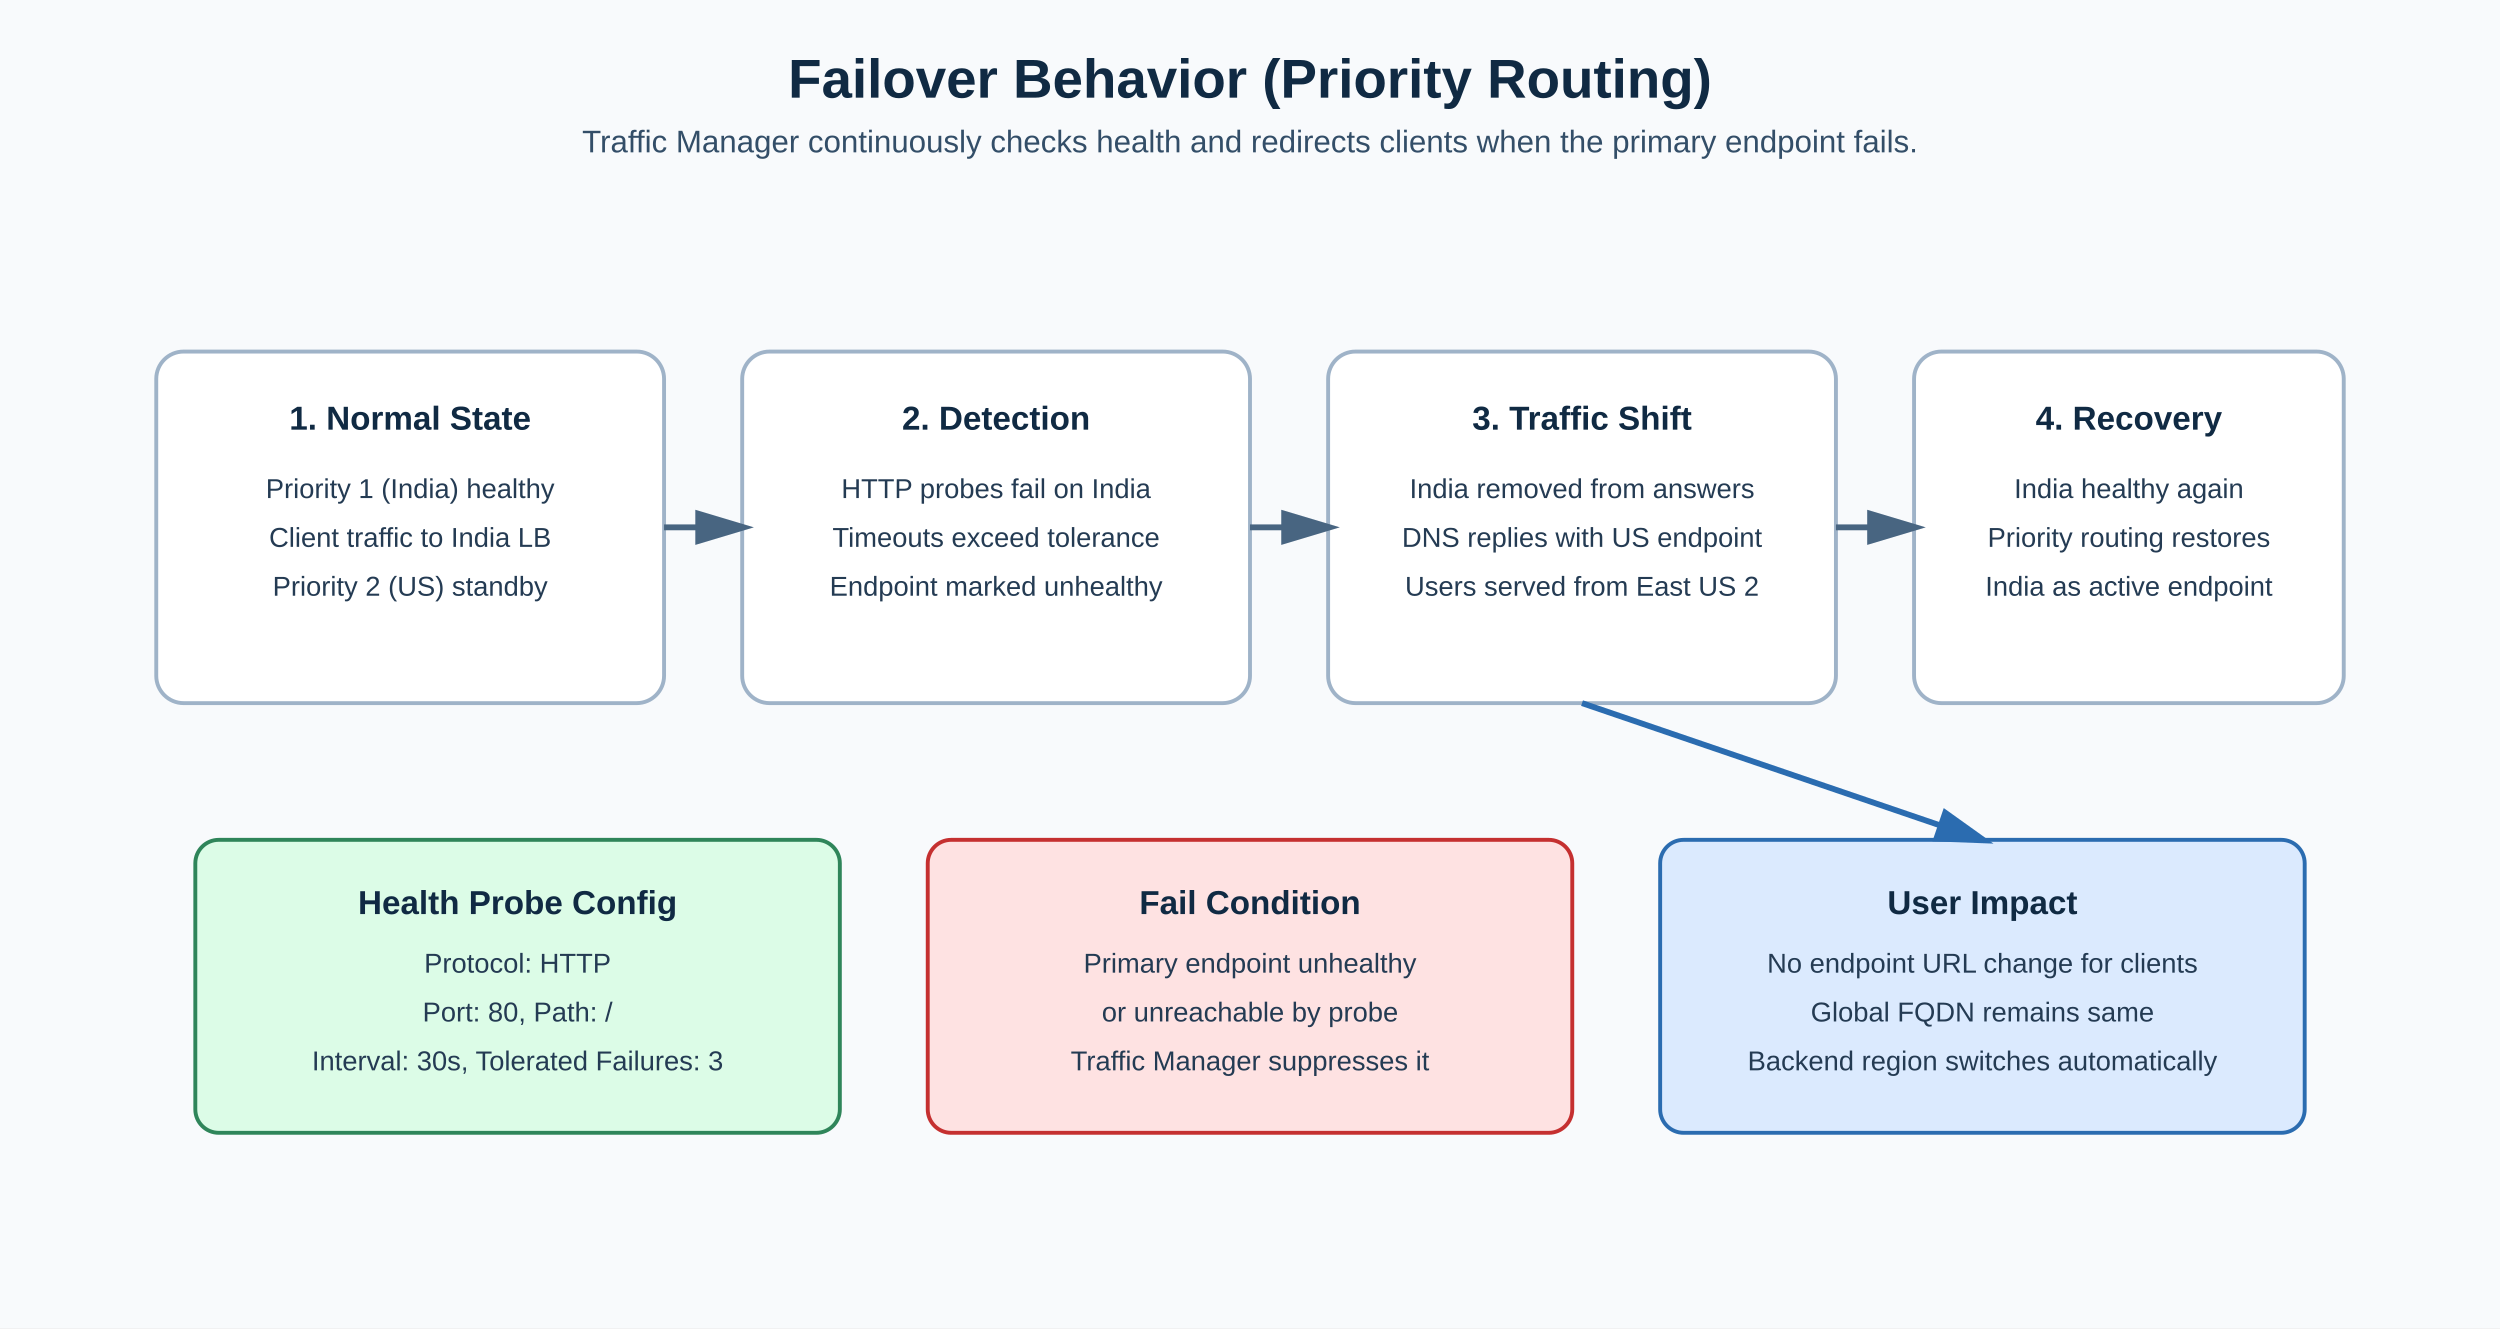
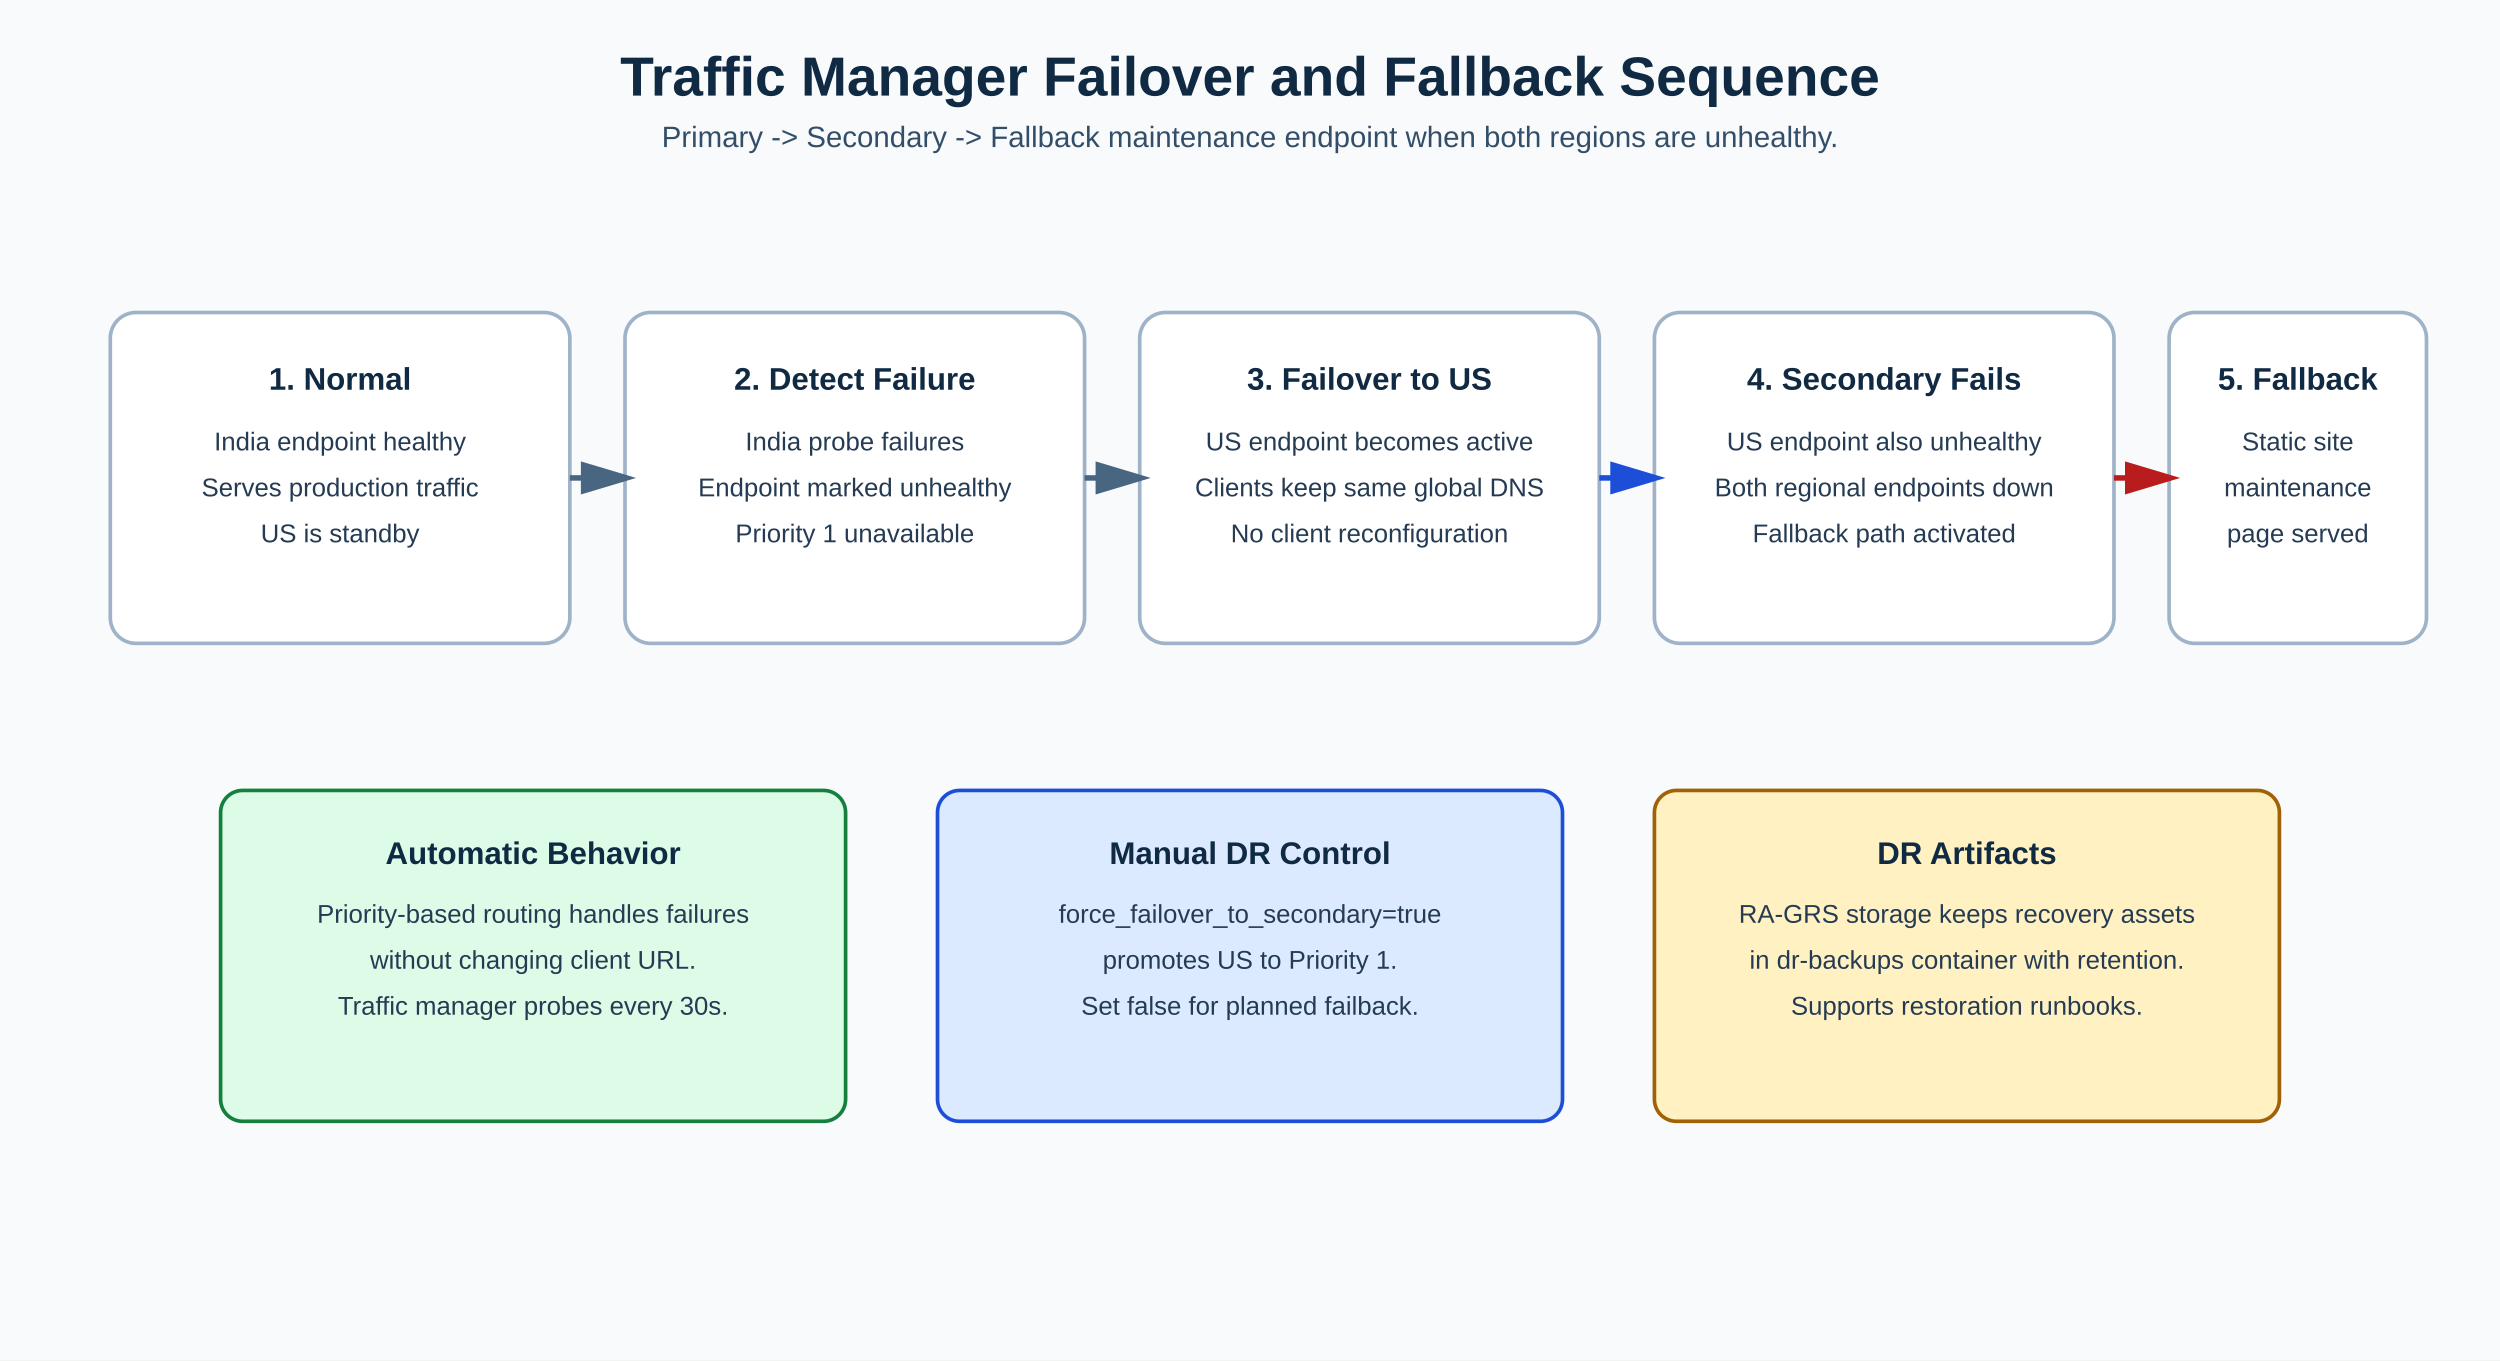
- <svg xmlns="http://www.w3.org/2000/svg" width="1280" height="680" viewBox="0 0 1280 680" role="img" aria-labelledby="title desc">
+ <svg xmlns="http://www.w3.org/2000/svg" width="1360" height="740" viewBox="0 0 1360 740" role="img" aria-labelledby="title desc">
  <defs>
    <style>
      .bg { fill: #f8fafc; }
-       .title { font: 700 28px Arial, sans-serif; fill: #102a43; }
+       .title { font: 700 30px Arial, sans-serif; fill: #102a43; }
      .subtitle { font: 500 16px Arial, sans-serif; fill: #334e68; }
      .step { fill: #ffffff; stroke: #9fb3c8; stroke-width: 2; }
      .step-title { font: 700 17px Arial, sans-serif; fill: #102a43; }
      .text { font: 500 14px Arial, sans-serif; fill: #243b53; }
-       .callout-ok { fill: #dcfce7; stroke: #2f855a; stroke-width: 2; }
-       .callout-fail { fill: #fee2e2; stroke: #c53030; stroke-width: 2; }
-       .callout-shift { fill: #dbeafe; stroke: #2b6cb0; stroke-width: 2; }
-       .arrow { stroke: #486581; stroke-width: 3; fill: none; marker-end: url(#arrow); }
-       .arrow-alt { stroke: #2b6cb0; stroke-width: 3; fill: none; marker-end: url(#arrow-alt); }
+       .ok { fill: #dcfce7; stroke: #15803d; stroke-width: 2; }
+       .warn { fill: #dbeafe; stroke: #1d4ed8; stroke-width: 2; }
+       .crit { fill: #fee2e2; stroke: #b91c1c; stroke-width: 2; }
+       .dr { fill: #fff1c2; stroke: #a16207; stroke-width: 2; }
+       .arrow { stroke: #486581; stroke-width: 3; fill: none; marker-end: url(#a); }
+       .arrow2 { stroke: #1d4ed8; stroke-width: 3; fill: none; marker-end: url(#b); }
+       .arrow3 { stroke: #b91c1c; stroke-width: 3; fill: none; marker-end: url(#c); }
    </style>
-     <marker id="arrow" markerWidth="10" markerHeight="10" refX="8" refY="3" orient="auto">
+     <marker id="a" markerWidth="10" markerHeight="10" refX="8" refY="3" orient="auto">
      <polygon points="0 0, 10 3, 0 6" fill="#486581" />
    </marker>
-     <marker id="arrow-alt" markerWidth="10" markerHeight="10" refX="8" refY="3" orient="auto">
-       <polygon points="0 0, 10 3, 0 6" fill="#2b6cb0" />
+     <marker id="b" markerWidth="10" markerHeight="10" refX="8" refY="3" orient="auto">
+       <polygon points="0 0, 10 3, 0 6" fill="#1d4ed8" />
+     </marker>
+     <marker id="c" markerWidth="10" markerHeight="10" refX="8" refY="3" orient="auto">
+       <polygon points="0 0, 10 3, 0 6" fill="#b91c1c" />
    </marker>
  </defs>
-   <rect class="bg" x="0" y="0" width="1280" height="680" />
-   <text class="title" x="640" y="50" text-anchor="middle">Failover Behavior (Priority Routing)</text>
-   <text class="subtitle" x="640" y="78" text-anchor="middle">Traffic Manager continuously checks health and redirects clients when the primary endpoint fails.</text>
-   <rect class="step" x="80" y="180" width="260" height="180" rx="14" />
-   <text class="step-title" x="210" y="220" text-anchor="middle">1. Normal State</text>
-   <text class="text" x="210" y="255" text-anchor="middle">Priority 1 (India) healthy</text>
-   <text class="text" x="210" y="280" text-anchor="middle">Client traffic to India LB</text>
-   <text class="text" x="210" y="305" text-anchor="middle">Priority 2 (US) standby</text>
-   <rect class="step" x="380" y="180" width="260" height="180" rx="14" />
-   <text class="step-title" x="510" y="220" text-anchor="middle">2. Detection</text>
-   <text class="text" x="510" y="255" text-anchor="middle">HTTP probes fail on India</text>
-   <text class="text" x="510" y="280" text-anchor="middle">Timeouts exceed tolerance</text>
-   <text class="text" x="510" y="305" text-anchor="middle">Endpoint marked unhealthy</text>
-   <rect class="step" x="680" y="180" width="260" height="180" rx="14" />
-   <text class="step-title" x="810" y="220" text-anchor="middle">3. Traffic Shift</text>
-   <text class="text" x="810" y="255" text-anchor="middle">India removed from answers</text>
-   <text class="text" x="810" y="280" text-anchor="middle">DNS replies with US endpoint</text>
-   <text class="text" x="810" y="305" text-anchor="middle">Users served from East US 2</text>
-   <rect class="step" x="980" y="180" width="220" height="180" rx="14" />
-   <text class="step-title" x="1090" y="220" text-anchor="middle">4. Recovery</text>
-   <text class="text" x="1090" y="255" text-anchor="middle">India healthy again</text>
-   <text class="text" x="1090" y="280" text-anchor="middle">Priority routing restores</text>
-   <text class="text" x="1090" y="305" text-anchor="middle">India as active endpoint</text>
-   <path class="arrow" d="M340 270 L380 270" />
-   <path class="arrow" d="M640 270 L680 270" />
-   <path class="arrow" d="M940 270 L980 270" />
-   <rect class="callout-ok" x="100" y="430" width="330" height="150" rx="12" />
-   <text class="step-title" x="265" y="468" text-anchor="middle">Health Probe Config</text>
-   <text class="text" x="265" y="498" text-anchor="middle">Protocol: HTTP</text>
-   <text class="text" x="265" y="523" text-anchor="middle">Port: 80, Path: /</text>
-   <text class="text" x="265" y="548" text-anchor="middle">Interval: 30s, Tolerated Failures: 3</text>
-   <rect class="callout-fail" x="475" y="430" width="330" height="150" rx="12" />
-   <text class="step-title" x="640" y="468" text-anchor="middle">Fail Condition</text>
-   <text class="text" x="640" y="498" text-anchor="middle">Primary endpoint unhealthy</text>
-   <text class="text" x="640" y="523" text-anchor="middle">or unreachable by probe</text>
-   <text class="text" x="640" y="548" text-anchor="middle">Traffic Manager suppresses it</text>
-   <rect class="callout-shift" x="850" y="430" width="330" height="150" rx="12" />
-   <text class="step-title" x="1015" y="468" text-anchor="middle">User Impact</text>
-   <text class="text" x="1015" y="498" text-anchor="middle">No endpoint URL change for clients</text>
-   <text class="text" x="1015" y="523" text-anchor="middle">Global FQDN remains same</text>
-   <text class="text" x="1015" y="548" text-anchor="middle">Backend region switches automatically</text>
-   <path class="arrow-alt" d="M810 360 L1015 430" />
+   <rect class="bg" x="0" y="0" width="1360" height="740" />
+   <text class="title" x="680" y="52" text-anchor="middle">Traffic Manager Failover and Fallback Sequence</text>
+   <text class="subtitle" x="680" y="80" text-anchor="middle">Primary -&gt; Secondary -&gt; Fallback maintenance endpoint when both regions are unhealthy.</text>
+   <rect class="step" x="60" y="170" width="250" height="180" rx="14" />
+   <text class="step-title" x="185" y="212" text-anchor="middle">1. Normal</text>
+   <text class="text" x="185" y="245" text-anchor="middle">India endpoint healthy</text>
+   <text class="text" x="185" y="270" text-anchor="middle">Serves production traffic</text>
+   <text class="text" x="185" y="295" text-anchor="middle">US is standby</text>
+   <rect class="step" x="340" y="170" width="250" height="180" rx="14" />
+   <text class="step-title" x="465" y="212" text-anchor="middle">2. Detect Failure</text>
+   <text class="text" x="465" y="245" text-anchor="middle">India probe failures</text>
+   <text class="text" x="465" y="270" text-anchor="middle">Endpoint marked unhealthy</text>
+   <text class="text" x="465" y="295" text-anchor="middle">Priority 1 unavailable</text>
+   <rect class="step" x="620" y="170" width="250" height="180" rx="14" />
+   <text class="step-title" x="745" y="212" text-anchor="middle">3. Failover to US</text>
+   <text class="text" x="745" y="245" text-anchor="middle">US endpoint becomes active</text>
+   <text class="text" x="745" y="270" text-anchor="middle">Clients keep same global DNS</text>
+   <text class="text" x="745" y="295" text-anchor="middle">No client reconfiguration</text>
+   <rect class="step" x="900" y="170" width="250" height="180" rx="14" />
+   <text class="step-title" x="1025" y="212" text-anchor="middle">4. Secondary Fails</text>
+   <text class="text" x="1025" y="245" text-anchor="middle">US endpoint also unhealthy</text>
+   <text class="text" x="1025" y="270" text-anchor="middle">Both regional endpoints down</text>
+   <text class="text" x="1025" y="295" text-anchor="middle">Fallback path activated</text>
+   <rect class="step" x="1180" y="170" width="140" height="180" rx="14" />
+   <text class="step-title" x="1250" y="212" text-anchor="middle">5. Fallback</text>
+   <text class="text" x="1250" y="245" text-anchor="middle">Static site</text>
+   <text class="text" x="1250" y="270" text-anchor="middle">maintenance</text>
+   <text class="text" x="1250" y="295" text-anchor="middle">page served</text>
+   <path class="arrow" d="M310 260 L340 260" />
+   <path class="arrow" d="M590 260 L620 260" />
+   <path class="arrow2" d="M870 260 L900 260" />
+   <path class="arrow3" d="M1150 260 L1180 260" />
+   <rect class="ok" x="120" y="430" width="340" height="180" rx="12" />
+   <text class="step-title" x="290" y="470" text-anchor="middle">Automatic Behavior</text>
+   <text class="text" x="290" y="502" text-anchor="middle">Priority-based routing handles failures</text>
+   <text class="text" x="290" y="527" text-anchor="middle">without changing client URL.</text>
+   <text class="text" x="290" y="552" text-anchor="middle">Traffic manager probes every 30s.</text>
+   <rect class="warn" x="510" y="430" width="340" height="180" rx="12" />
+   <text class="step-title" x="680" y="470" text-anchor="middle">Manual DR Control</text>
+   <text class="text" x="680" y="502" text-anchor="middle">force_failover_to_secondary=true</text>
+   <text class="text" x="680" y="527" text-anchor="middle">promotes US to Priority 1.</text>
+   <text class="text" x="680" y="552" text-anchor="middle">Set false for planned failback.</text>
+   <rect class="dr" x="900" y="430" width="340" height="180" rx="12" />
+   <text class="step-title" x="1070" y="470" text-anchor="middle">DR Artifacts</text>
+   <text class="text" x="1070" y="502" text-anchor="middle">RA-GRS storage keeps recovery assets</text>
+   <text class="text" x="1070" y="527" text-anchor="middle">in dr-backups container with retention.</text>
+   <text class="text" x="1070" y="552" text-anchor="middle">Supports restoration runbooks.</text>
</svg>
